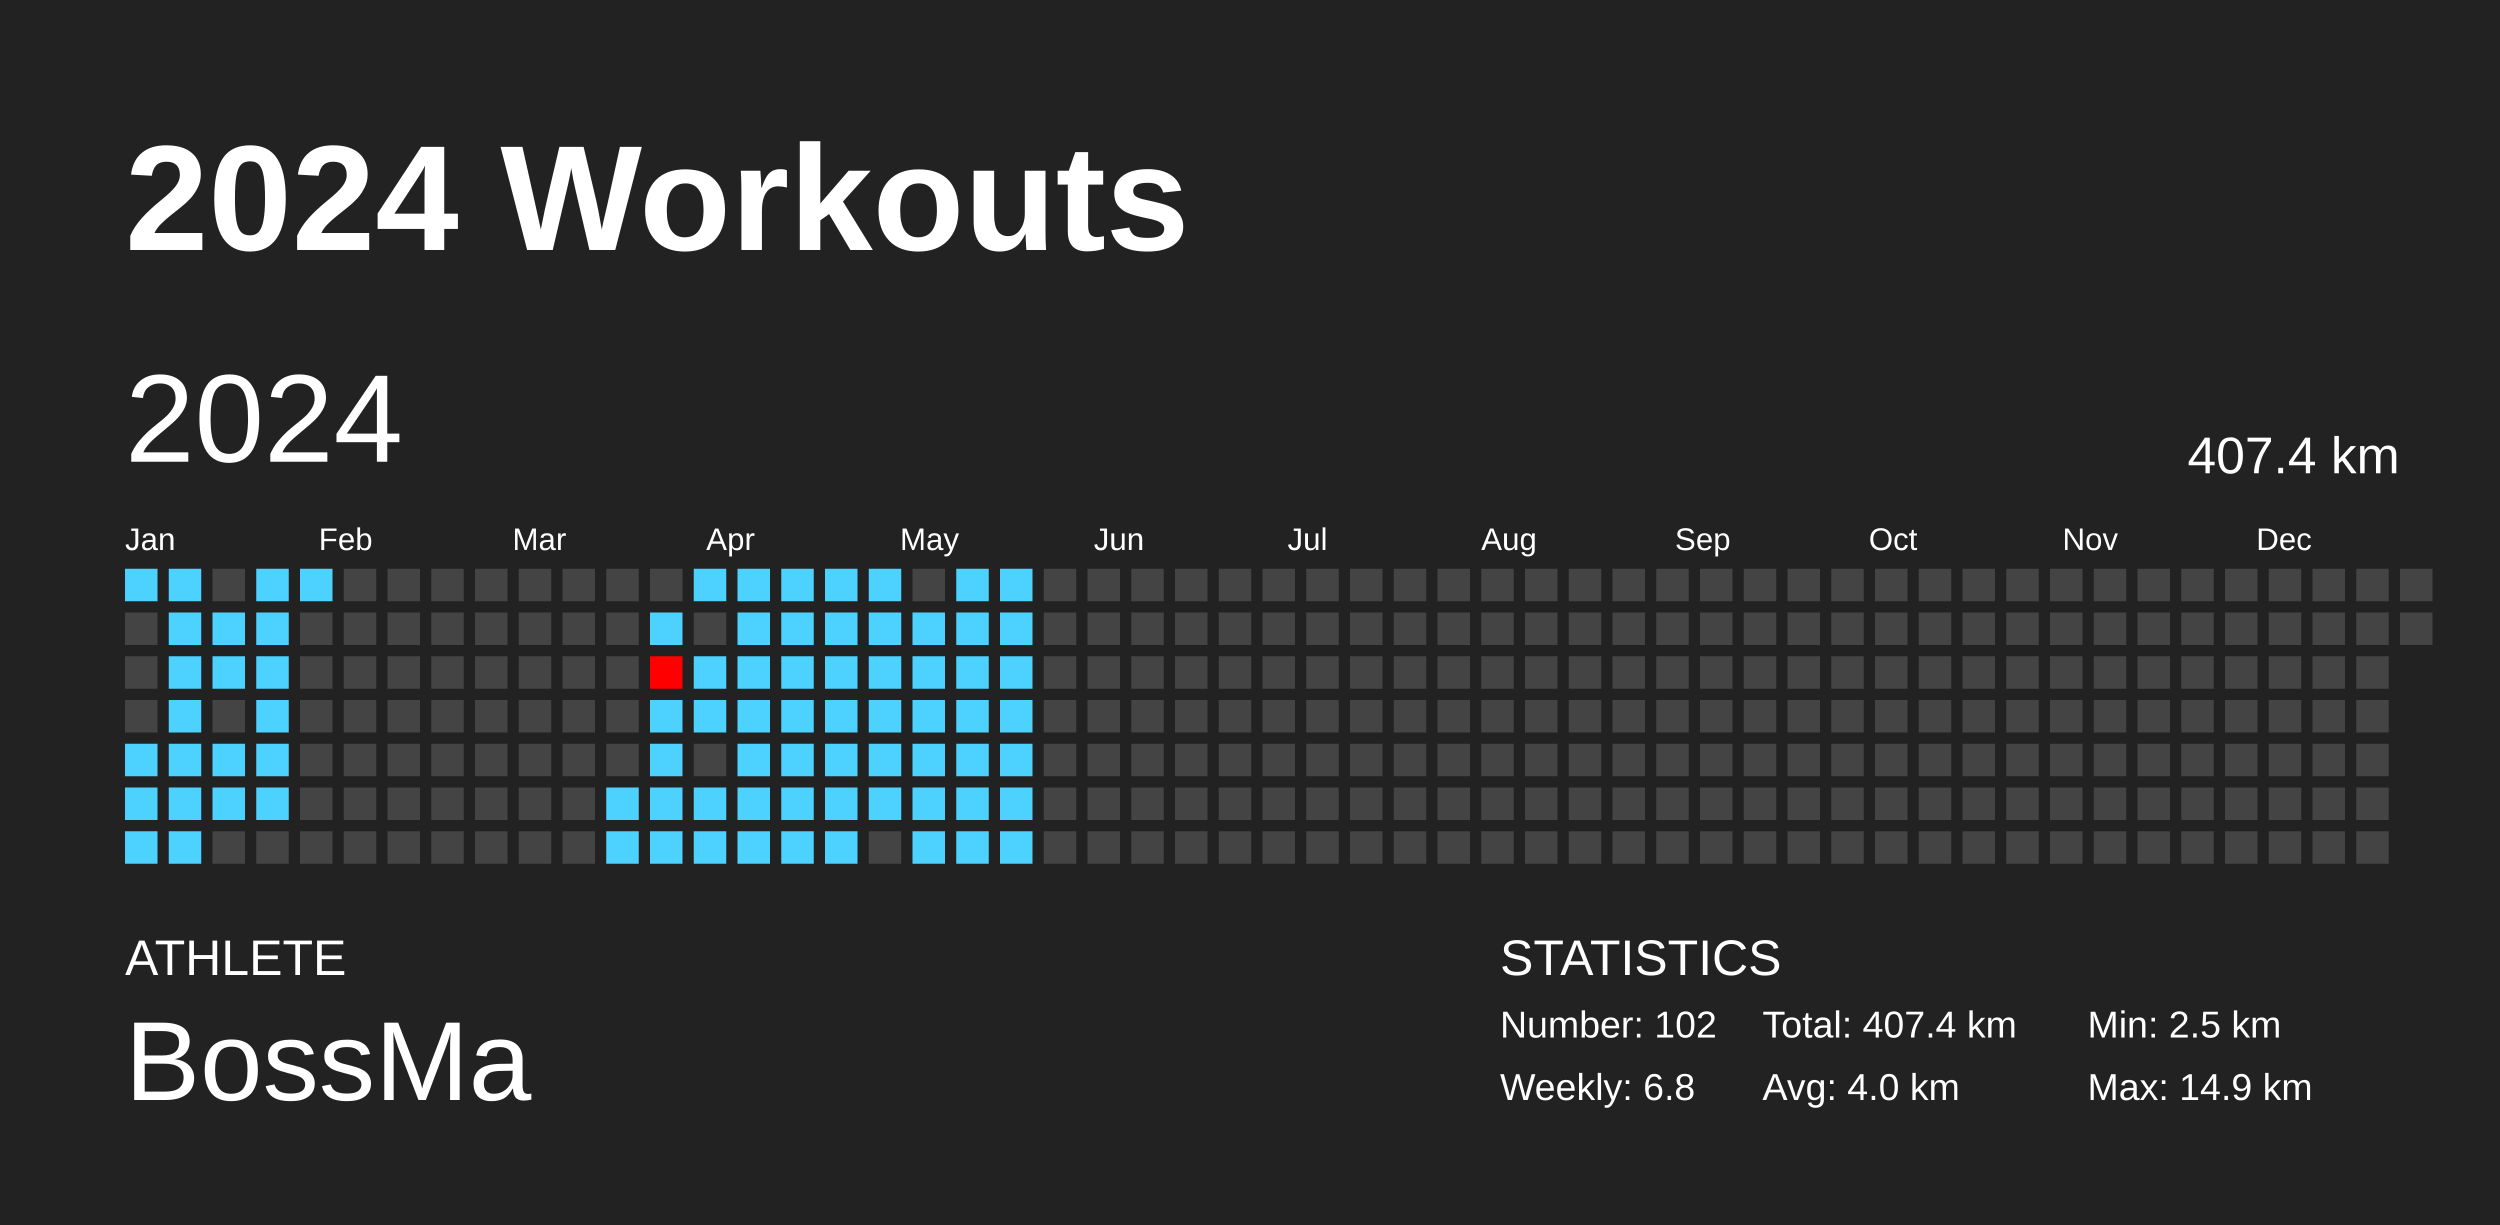
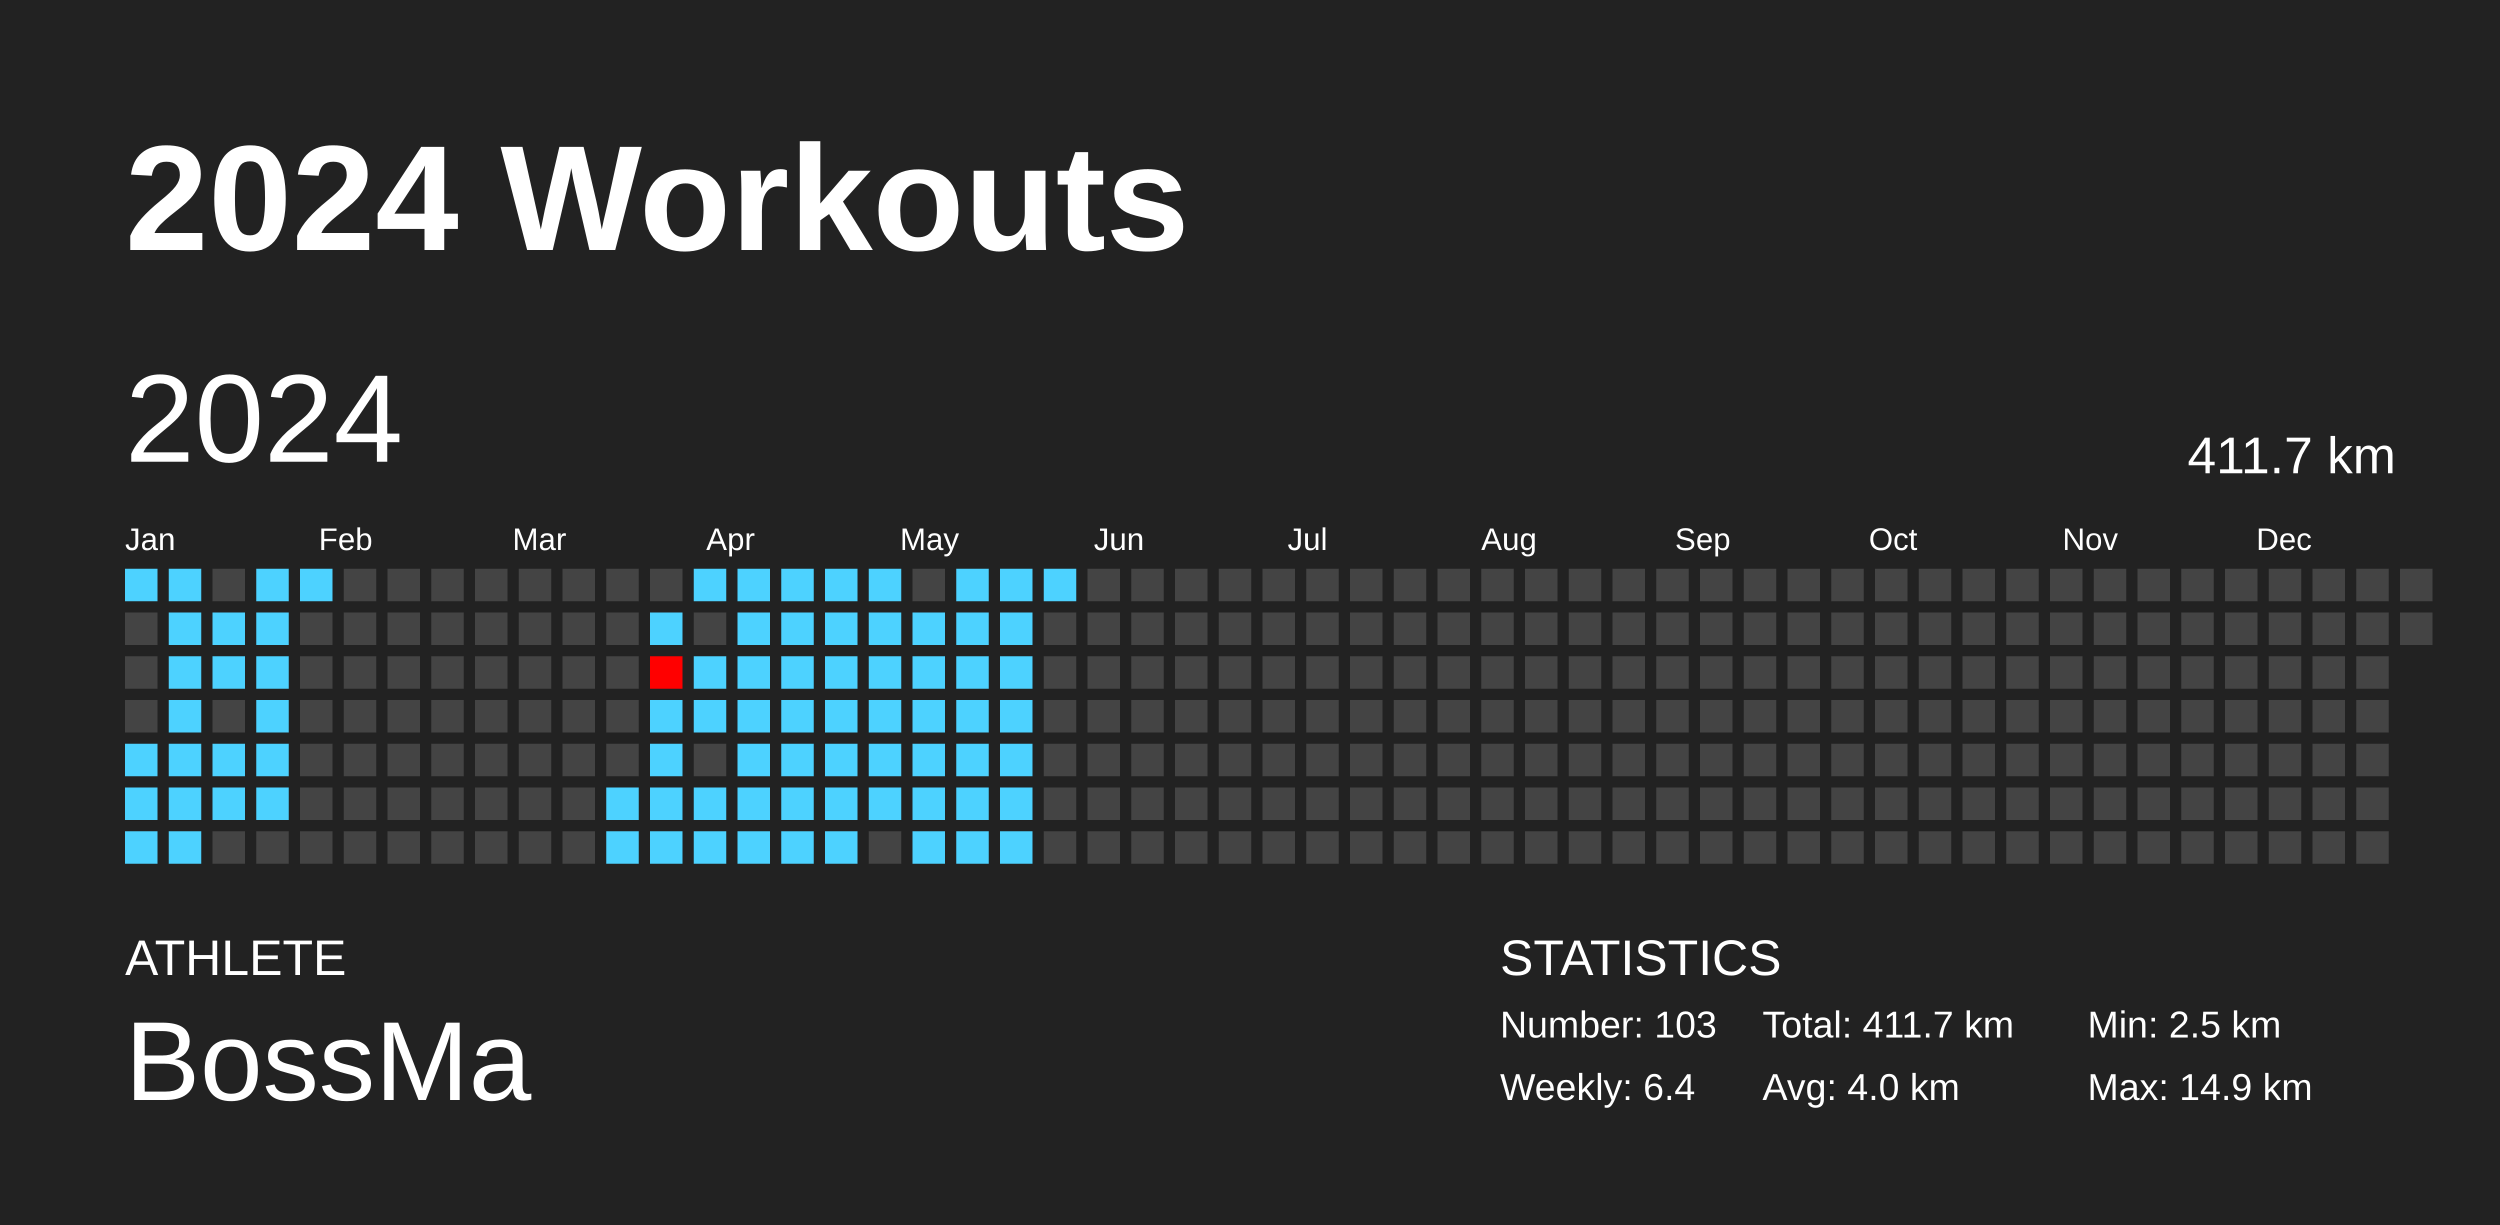
<svg xmlns="http://www.w3.org/2000/svg" baseProfile="full" height="98mm" version="1.1" viewBox="0,0,200,98" width="200mm">
  <defs />
  <rect fill="#222222" height="98" width="200" x="0" y="0" />
  <text fill="#FFFFFF" style="font-size:12px; font-family:Arial; font-weight:bold;" x="10" y="20">2024 Workouts</text>
  <text fill="#FFFFFF" style="font-size:4px; font-family:Arial" x="10" y="78">ATHLETE</text>
  <text fill="#FFFFFF" style="font-size:9px; font-family:Arial" x="10" y="88">BossMa</text>
  <text fill="#FFFFFF" style="font-size:4px; font-family:Arial" x="120" y="78">STATISTICS</text>
-   <text fill="#FFFFFF" style="font-size:3px; font-family:Arial" x="120" y="83">Number: 102</text>
-   <text fill="#FFFFFF" style="font-size:3px; font-family:Arial" x="120" y="88">Weekly: 6.8</text>
-   <text fill="#FFFFFF" style="font-size:3px; font-family:Arial" x="141" y="83">Total: 407.4 km</text>
+   <text fill="#FFFFFF" style="font-size:3px; font-family:Arial" x="120" y="83">Number: 103</text>
+   <text fill="#FFFFFF" style="font-size:3px; font-family:Arial" x="120" y="88">Weekly: 6.4</text>
+   <text fill="#FFFFFF" style="font-size:3px; font-family:Arial" x="141" y="83">Total: 411.7 km</text>
  <text fill="#FFFFFF" style="font-size:3px; font-family:Arial" x="141" y="88">Avg: 4.0 km</text>
  <text fill="#FFFFFF" style="font-size:3px; font-family:Arial" x="167" y="83">Min: 2.5 km</text>
  <text fill="#FFFFFF" style="font-size:3px; font-family:Arial" x="167" y="88">Max: 14.9 km</text>
  <text dominant-baseline="hanging" fill="#FFFFFF" style="font-size:10.0px; font-family:Arial;" x="10" y="30">2024</text>
-   <text dominant-baseline="hanging" fill="#FFFFFF" style="font-size:4.125px; font-family:Arial;" x="175" y="35">407.4 km</text>
+   <text dominant-baseline="hanging" fill="#FFFFFF" style="font-size:4.125px; font-family:Arial;" x="175" y="35">411.7 km</text>
  <text fill="#FFFFFF" style="font-size:2.5px; font-family:Arial" x="10.0" y="44">Jan</text>
  <text fill="#FFFFFF" style="font-size:2.5px; font-family:Arial" x="25.5" y="44">Feb</text>
  <text fill="#FFFFFF" style="font-size:2.5px; font-family:Arial" x="41.0" y="44">Mar</text>
  <text fill="#FFFFFF" style="font-size:2.5px; font-family:Arial" x="56.5" y="44">Apr</text>
  <text fill="#FFFFFF" style="font-size:2.5px; font-family:Arial" x="72.0" y="44">May</text>
  <text fill="#FFFFFF" style="font-size:2.5px; font-family:Arial" x="87.5" y="44">Jun</text>
  <text fill="#FFFFFF" style="font-size:2.5px; font-family:Arial" x="103.0" y="44">Jul</text>
  <text fill="#FFFFFF" style="font-size:2.5px; font-family:Arial" x="118.5" y="44">Aug</text>
  <text fill="#FFFFFF" style="font-size:2.5px; font-family:Arial" x="134.0" y="44">Sep</text>
  <text fill="#FFFFFF" style="font-size:2.5px; font-family:Arial" x="149.5" y="44">Oct</text>
  <text fill="#FFFFFF" style="font-size:2.5px; font-family:Arial" x="165.0" y="44">Nov</text>
  <text fill="#FFFFFF" style="font-size:2.5px; font-family:Arial" x="180.5" y="44">Dec</text>
  <rect fill="#4dd2ff" height="2.6" width="2.6" x="10.0" y="45.5" />
  <rect fill="#444444" height="2.6" width="2.6" x="10.0" y="49.0" />
  <rect fill="#444444" height="2.6" width="2.6" x="10.0" y="52.5" />
  <rect fill="#444444" height="2.6" width="2.6" x="10.0" y="56.0" />
  <rect fill="#4dd2ff" height="2.6" width="2.6" x="10.0" y="59.5" />
  <rect fill="#4dd2ff" height="2.6" width="2.6" x="10.0" y="63.0" />
  <rect fill="#4dd2ff" height="2.6" width="2.6" x="10.0" y="66.5" />
  <rect fill="#4dd2ff" height="2.6" width="2.6" x="13.5" y="45.5" />
  <rect fill="#4dd2ff" height="2.6" width="2.6" x="13.5" y="49.0" />
  <rect fill="#4dd2ff" height="2.6" width="2.6" x="13.5" y="52.5" />
  <rect fill="#4dd2ff" height="2.6" width="2.6" x="13.5" y="56.0" />
  <rect fill="#4dd2ff" height="2.6" width="2.6" x="13.5" y="59.5" />
  <rect fill="#4dd2ff" height="2.6" width="2.6" x="13.5" y="63.0" />
  <rect fill="#4dd2ff" height="2.6" width="2.6" x="13.5" y="66.5" />
  <rect fill="#444444" height="2.6" width="2.6" x="17.0" y="45.5" />
  <rect fill="#4dd2ff" height="2.6" width="2.6" x="17.0" y="49.0" />
  <rect fill="#4dd2ff" height="2.6" width="2.6" x="17.0" y="52.5" />
  <rect fill="#444444" height="2.6" width="2.6" x="17.0" y="56.0" />
  <rect fill="#4dd2ff" height="2.6" width="2.6" x="17.0" y="59.5" />
  <rect fill="#4dd2ff" height="2.6" width="2.6" x="17.0" y="63.0" />
  <rect fill="#444444" height="2.6" width="2.6" x="17.0" y="66.5" />
  <rect fill="#4dd2ff" height="2.6" width="2.6" x="20.5" y="45.5" />
  <rect fill="#4dd2ff" height="2.6" width="2.6" x="20.5" y="49.0" />
  <rect fill="#4dd2ff" height="2.6" width="2.6" x="20.5" y="52.5" />
  <rect fill="#4dd2ff" height="2.6" width="2.6" x="20.5" y="56.0" />
  <rect fill="#4dd2ff" height="2.6" width="2.6" x="20.5" y="59.5" />
  <rect fill="#4dd2ff" height="2.6" width="2.6" x="20.5" y="63.0" />
  <rect fill="#444444" height="2.6" width="2.6" x="20.5" y="66.5" />
  <rect fill="#4dd2ff" height="2.6" width="2.6" x="24.0" y="45.5" />
  <rect fill="#444444" height="2.6" width="2.6" x="24.0" y="49.0" />
  <rect fill="#444444" height="2.6" width="2.6" x="24.0" y="52.5" />
  <rect fill="#444444" height="2.6" width="2.6" x="24.0" y="56.0" />
  <rect fill="#444444" height="2.6" width="2.6" x="24.0" y="59.5" />
  <rect fill="#444444" height="2.6" width="2.6" x="24.0" y="63.0" />
  <rect fill="#444444" height="2.6" width="2.6" x="24.0" y="66.5" />
  <rect fill="#444444" height="2.6" width="2.6" x="27.5" y="45.5" />
  <rect fill="#444444" height="2.6" width="2.6" x="27.5" y="49.0" />
  <rect fill="#444444" height="2.6" width="2.6" x="27.5" y="52.5" />
  <rect fill="#444444" height="2.6" width="2.6" x="27.5" y="56.0" />
  <rect fill="#444444" height="2.6" width="2.6" x="27.5" y="59.5" />
  <rect fill="#444444" height="2.6" width="2.6" x="27.5" y="63.0" />
  <rect fill="#444444" height="2.6" width="2.6" x="27.5" y="66.5" />
  <rect fill="#444444" height="2.6" width="2.6" x="31.0" y="45.5" />
  <rect fill="#444444" height="2.6" width="2.6" x="31.0" y="49.0" />
  <rect fill="#444444" height="2.6" width="2.6" x="31.0" y="52.5" />
  <rect fill="#444444" height="2.6" width="2.6" x="31.0" y="56.0" />
  <rect fill="#444444" height="2.6" width="2.6" x="31.0" y="59.5" />
  <rect fill="#444444" height="2.6" width="2.6" x="31.0" y="63.0" />
  <rect fill="#444444" height="2.6" width="2.6" x="31.0" y="66.5" />
  <rect fill="#444444" height="2.6" width="2.6" x="34.5" y="45.5" />
  <rect fill="#444444" height="2.6" width="2.6" x="34.5" y="49.0" />
  <rect fill="#444444" height="2.6" width="2.6" x="34.5" y="52.5" />
  <rect fill="#444444" height="2.6" width="2.6" x="34.5" y="56.0" />
  <rect fill="#444444" height="2.6" width="2.6" x="34.5" y="59.5" />
  <rect fill="#444444" height="2.6" width="2.6" x="34.5" y="63.0" />
  <rect fill="#444444" height="2.6" width="2.6" x="34.5" y="66.5" />
  <rect fill="#444444" height="2.6" width="2.6" x="38.0" y="45.5" />
  <rect fill="#444444" height="2.6" width="2.6" x="38.0" y="49.0" />
  <rect fill="#444444" height="2.6" width="2.6" x="38.0" y="52.5" />
  <rect fill="#444444" height="2.6" width="2.6" x="38.0" y="56.0" />
  <rect fill="#444444" height="2.6" width="2.6" x="38.0" y="59.5" />
  <rect fill="#444444" height="2.6" width="2.6" x="38.0" y="63.0" />
  <rect fill="#444444" height="2.6" width="2.6" x="38.0" y="66.5" />
  <rect fill="#444444" height="2.6" width="2.6" x="41.5" y="45.5" />
  <rect fill="#444444" height="2.6" width="2.6" x="41.5" y="49.0" />
  <rect fill="#444444" height="2.6" width="2.6" x="41.5" y="52.5" />
  <rect fill="#444444" height="2.6" width="2.6" x="41.5" y="56.0" />
  <rect fill="#444444" height="2.6" width="2.6" x="41.5" y="59.5" />
  <rect fill="#444444" height="2.6" width="2.6" x="41.5" y="63.0" />
  <rect fill="#444444" height="2.6" width="2.6" x="41.5" y="66.5" />
  <rect fill="#444444" height="2.6" width="2.6" x="45.0" y="45.5" />
  <rect fill="#444444" height="2.6" width="2.6" x="45.0" y="49.0" />
  <rect fill="#444444" height="2.6" width="2.6" x="45.0" y="52.5" />
  <rect fill="#444444" height="2.6" width="2.6" x="45.0" y="56.0" />
  <rect fill="#444444" height="2.6" width="2.6" x="45.0" y="59.5" />
  <rect fill="#444444" height="2.6" width="2.6" x="45.0" y="63.0" />
  <rect fill="#444444" height="2.6" width="2.6" x="45.0" y="66.5" />
  <rect fill="#444444" height="2.6" width="2.6" x="48.5" y="45.5" />
  <rect fill="#444444" height="2.6" width="2.6" x="48.5" y="49.0" />
  <rect fill="#444444" height="2.6" width="2.6" x="48.5" y="52.5" />
  <rect fill="#444444" height="2.6" width="2.6" x="48.5" y="56.0" />
  <rect fill="#444444" height="2.6" width="2.6" x="48.5" y="59.5" />
  <rect fill="#4dd2ff" height="2.6" width="2.6" x="48.5" y="63.0" />
  <rect fill="#4dd2ff" height="2.6" width="2.6" x="48.5" y="66.5" />
  <rect fill="#444444" height="2.6" width="2.6" x="52.0" y="45.5" />
  <rect fill="#4dd2ff" height="2.6" width="2.6" x="52.0" y="49.0" />
  <rect fill="#ff0000" height="2.6" width="2.6" x="52.0" y="52.5" />
  <rect fill="#4dd2ff" height="2.6" width="2.6" x="52.0" y="56.0" />
  <rect fill="#4dd2ff" height="2.6" width="2.6" x="52.0" y="59.5" />
  <rect fill="#4dd2ff" height="2.6" width="2.6" x="52.0" y="63.0" />
  <rect fill="#4dd2ff" height="2.6" width="2.6" x="52.0" y="66.5" />
  <rect fill="#4dd2ff" height="2.6" width="2.6" x="55.5" y="45.5" />
  <rect fill="#444444" height="2.6" width="2.6" x="55.5" y="49.0" />
  <rect fill="#4dd2ff" height="2.6" width="2.6" x="55.5" y="52.5" />
  <rect fill="#4dd2ff" height="2.6" width="2.6" x="55.5" y="56.0" />
  <rect fill="#444444" height="2.6" width="2.6" x="55.5" y="59.5" />
  <rect fill="#4dd2ff" height="2.6" width="2.6" x="55.5" y="63.0" />
  <rect fill="#4dd2ff" height="2.6" width="2.6" x="55.5" y="66.5" />
  <rect fill="#4dd2ff" height="2.6" width="2.6" x="59.0" y="45.5" />
  <rect fill="#4dd2ff" height="2.6" width="2.6" x="59.0" y="49.0" />
  <rect fill="#4dd2ff" height="2.6" width="2.6" x="59.0" y="52.5" />
  <rect fill="#4dd2ff" height="2.6" width="2.6" x="59.0" y="56.0" />
  <rect fill="#4dd2ff" height="2.6" width="2.6" x="59.0" y="59.5" />
  <rect fill="#4dd2ff" height="2.6" width="2.6" x="59.0" y="63.0" />
  <rect fill="#4dd2ff" height="2.6" width="2.6" x="59.0" y="66.5" />
  <rect fill="#4dd2ff" height="2.6" width="2.6" x="62.5" y="45.5" />
  <rect fill="#4dd2ff" height="2.6" width="2.6" x="62.5" y="49.0" />
  <rect fill="#4dd2ff" height="2.6" width="2.6" x="62.5" y="52.5" />
  <rect fill="#4dd2ff" height="2.6" width="2.6" x="62.5" y="56.0" />
  <rect fill="#4dd2ff" height="2.6" width="2.6" x="62.5" y="59.5" />
  <rect fill="#4dd2ff" height="2.6" width="2.6" x="62.5" y="63.0" />
  <rect fill="#4dd2ff" height="2.6" width="2.6" x="62.5" y="66.5" />
  <rect fill="#4dd2ff" height="2.6" width="2.6" x="66.0" y="45.5" />
  <rect fill="#4dd2ff" height="2.6" width="2.6" x="66.0" y="49.0" />
  <rect fill="#4dd2ff" height="2.6" width="2.6" x="66.0" y="52.5" />
  <rect fill="#4dd2ff" height="2.6" width="2.6" x="66.0" y="56.0" />
  <rect fill="#4dd2ff" height="2.6" width="2.6" x="66.0" y="59.5" />
  <rect fill="#4dd2ff" height="2.6" width="2.6" x="66.0" y="63.0" />
  <rect fill="#4dd2ff" height="2.6" width="2.6" x="66.0" y="66.5" />
  <rect fill="#4dd2ff" height="2.6" width="2.6" x="69.5" y="45.5" />
  <rect fill="#4dd2ff" height="2.6" width="2.6" x="69.5" y="49.0" />
  <rect fill="#4dd2ff" height="2.6" width="2.6" x="69.5" y="52.5" />
  <rect fill="#4dd2ff" height="2.6" width="2.6" x="69.5" y="56.0" />
  <rect fill="#4dd2ff" height="2.6" width="2.6" x="69.5" y="59.5" />
  <rect fill="#4dd2ff" height="2.6" width="2.6" x="69.5" y="63.0" />
  <rect fill="#444444" height="2.6" width="2.6" x="69.5" y="66.5" />
  <rect fill="#444444" height="2.6" width="2.6" x="73.0" y="45.5" />
  <rect fill="#4dd2ff" height="2.6" width="2.6" x="73.0" y="49.0" />
  <rect fill="#4dd2ff" height="2.6" width="2.6" x="73.0" y="52.5" />
  <rect fill="#4dd2ff" height="2.6" width="2.6" x="73.0" y="56.0" />
  <rect fill="#4dd2ff" height="2.6" width="2.6" x="73.0" y="59.5" />
  <rect fill="#4dd2ff" height="2.6" width="2.6" x="73.0" y="63.0" />
  <rect fill="#4dd2ff" height="2.6" width="2.6" x="73.0" y="66.5" />
  <rect fill="#4dd2ff" height="2.6" width="2.6" x="76.5" y="45.5" />
  <rect fill="#4dd2ff" height="2.6" width="2.6" x="76.5" y="49.0" />
  <rect fill="#4dd2ff" height="2.6" width="2.6" x="76.5" y="52.5" />
  <rect fill="#4dd2ff" height="2.6" width="2.6" x="76.5" y="56.0" />
  <rect fill="#4dd2ff" height="2.6" width="2.6" x="76.5" y="59.5" />
  <rect fill="#4dd2ff" height="2.6" width="2.6" x="76.5" y="63.0" />
  <rect fill="#4dd2ff" height="2.6" width="2.6" x="76.5" y="66.5" />
  <rect fill="#4dd2ff" height="2.6" width="2.6" x="80.0" y="45.5" />
  <rect fill="#4dd2ff" height="2.6" width="2.6" x="80.0" y="49.0" />
  <rect fill="#4dd2ff" height="2.6" width="2.6" x="80.0" y="52.5" />
  <rect fill="#4dd2ff" height="2.6" width="2.6" x="80.0" y="56.0" />
  <rect fill="#4dd2ff" height="2.6" width="2.6" x="80.0" y="59.5" />
  <rect fill="#4dd2ff" height="2.6" width="2.6" x="80.0" y="63.0" />
  <rect fill="#4dd2ff" height="2.6" width="2.6" x="80.0" y="66.5" />
-   <rect fill="#444444" height="2.6" width="2.6" x="83.5" y="45.5" />
+   <rect fill="#4dd2ff" height="2.6" width="2.6" x="83.5" y="45.5" />
  <rect fill="#444444" height="2.6" width="2.6" x="83.5" y="49.0" />
  <rect fill="#444444" height="2.6" width="2.6" x="83.5" y="52.5" />
  <rect fill="#444444" height="2.6" width="2.6" x="83.5" y="56.0" />
  <rect fill="#444444" height="2.6" width="2.6" x="83.5" y="59.5" />
  <rect fill="#444444" height="2.6" width="2.6" x="83.5" y="63.0" />
  <rect fill="#444444" height="2.6" width="2.6" x="83.5" y="66.5" />
  <rect fill="#444444" height="2.6" width="2.6" x="87.0" y="45.5" />
  <rect fill="#444444" height="2.6" width="2.6" x="87.0" y="49.0" />
  <rect fill="#444444" height="2.6" width="2.6" x="87.0" y="52.5" />
  <rect fill="#444444" height="2.6" width="2.6" x="87.0" y="56.0" />
  <rect fill="#444444" height="2.6" width="2.6" x="87.0" y="59.5" />
  <rect fill="#444444" height="2.6" width="2.6" x="87.0" y="63.0" />
  <rect fill="#444444" height="2.6" width="2.6" x="87.0" y="66.5" />
  <rect fill="#444444" height="2.6" width="2.6" x="90.5" y="45.5" />
  <rect fill="#444444" height="2.6" width="2.6" x="90.5" y="49.0" />
  <rect fill="#444444" height="2.6" width="2.6" x="90.5" y="52.5" />
  <rect fill="#444444" height="2.6" width="2.6" x="90.5" y="56.0" />
  <rect fill="#444444" height="2.6" width="2.6" x="90.5" y="59.5" />
  <rect fill="#444444" height="2.6" width="2.6" x="90.5" y="63.0" />
  <rect fill="#444444" height="2.6" width="2.6" x="90.5" y="66.5" />
  <rect fill="#444444" height="2.6" width="2.6" x="94.0" y="45.5" />
  <rect fill="#444444" height="2.6" width="2.6" x="94.0" y="49.0" />
  <rect fill="#444444" height="2.6" width="2.6" x="94.0" y="52.5" />
  <rect fill="#444444" height="2.6" width="2.6" x="94.0" y="56.0" />
  <rect fill="#444444" height="2.6" width="2.6" x="94.0" y="59.5" />
  <rect fill="#444444" height="2.6" width="2.6" x="94.0" y="63.0" />
  <rect fill="#444444" height="2.6" width="2.6" x="94.0" y="66.5" />
  <rect fill="#444444" height="2.6" width="2.6" x="97.5" y="45.5" />
  <rect fill="#444444" height="2.6" width="2.6" x="97.5" y="49.0" />
  <rect fill="#444444" height="2.6" width="2.6" x="97.5" y="52.5" />
  <rect fill="#444444" height="2.6" width="2.6" x="97.5" y="56.0" />
  <rect fill="#444444" height="2.6" width="2.6" x="97.5" y="59.5" />
  <rect fill="#444444" height="2.6" width="2.6" x="97.5" y="63.0" />
  <rect fill="#444444" height="2.6" width="2.6" x="97.5" y="66.5" />
  <rect fill="#444444" height="2.6" width="2.6" x="101.0" y="45.5" />
  <rect fill="#444444" height="2.6" width="2.6" x="101.0" y="49.0" />
  <rect fill="#444444" height="2.6" width="2.6" x="101.0" y="52.5" />
  <rect fill="#444444" height="2.6" width="2.6" x="101.0" y="56.0" />
  <rect fill="#444444" height="2.6" width="2.6" x="101.0" y="59.5" />
  <rect fill="#444444" height="2.6" width="2.6" x="101.0" y="63.0" />
  <rect fill="#444444" height="2.6" width="2.6" x="101.0" y="66.5" />
  <rect fill="#444444" height="2.6" width="2.6" x="104.5" y="45.5" />
  <rect fill="#444444" height="2.6" width="2.6" x="104.5" y="49.0" />
  <rect fill="#444444" height="2.6" width="2.6" x="104.5" y="52.5" />
  <rect fill="#444444" height="2.6" width="2.6" x="104.5" y="56.0" />
  <rect fill="#444444" height="2.6" width="2.6" x="104.5" y="59.5" />
  <rect fill="#444444" height="2.6" width="2.6" x="104.5" y="63.0" />
  <rect fill="#444444" height="2.6" width="2.6" x="104.5" y="66.5" />
  <rect fill="#444444" height="2.6" width="2.6" x="108.0" y="45.5" />
  <rect fill="#444444" height="2.6" width="2.6" x="108.0" y="49.0" />
  <rect fill="#444444" height="2.6" width="2.6" x="108.0" y="52.5" />
  <rect fill="#444444" height="2.6" width="2.6" x="108.0" y="56.0" />
  <rect fill="#444444" height="2.6" width="2.6" x="108.0" y="59.5" />
  <rect fill="#444444" height="2.6" width="2.6" x="108.0" y="63.0" />
  <rect fill="#444444" height="2.6" width="2.6" x="108.0" y="66.5" />
  <rect fill="#444444" height="2.6" width="2.6" x="111.5" y="45.5" />
  <rect fill="#444444" height="2.6" width="2.6" x="111.5" y="49.0" />
  <rect fill="#444444" height="2.6" width="2.6" x="111.5" y="52.5" />
  <rect fill="#444444" height="2.6" width="2.6" x="111.5" y="56.0" />
  <rect fill="#444444" height="2.6" width="2.6" x="111.5" y="59.5" />
  <rect fill="#444444" height="2.6" width="2.6" x="111.5" y="63.0" />
  <rect fill="#444444" height="2.6" width="2.6" x="111.5" y="66.5" />
  <rect fill="#444444" height="2.6" width="2.6" x="115.0" y="45.5" />
  <rect fill="#444444" height="2.6" width="2.6" x="115.0" y="49.0" />
  <rect fill="#444444" height="2.6" width="2.6" x="115.0" y="52.5" />
  <rect fill="#444444" height="2.6" width="2.6" x="115.0" y="56.0" />
  <rect fill="#444444" height="2.6" width="2.6" x="115.0" y="59.5" />
  <rect fill="#444444" height="2.6" width="2.6" x="115.0" y="63.0" />
  <rect fill="#444444" height="2.6" width="2.6" x="115.0" y="66.5" />
  <rect fill="#444444" height="2.6" width="2.6" x="118.5" y="45.5" />
  <rect fill="#444444" height="2.6" width="2.6" x="118.5" y="49.0" />
  <rect fill="#444444" height="2.6" width="2.6" x="118.5" y="52.5" />
  <rect fill="#444444" height="2.6" width="2.6" x="118.5" y="56.0" />
  <rect fill="#444444" height="2.6" width="2.6" x="118.5" y="59.5" />
  <rect fill="#444444" height="2.6" width="2.6" x="118.5" y="63.0" />
  <rect fill="#444444" height="2.6" width="2.6" x="118.5" y="66.5" />
  <rect fill="#444444" height="2.6" width="2.6" x="122.0" y="45.5" />
  <rect fill="#444444" height="2.6" width="2.6" x="122.0" y="49.0" />
  <rect fill="#444444" height="2.6" width="2.6" x="122.0" y="52.5" />
  <rect fill="#444444" height="2.6" width="2.6" x="122.0" y="56.0" />
  <rect fill="#444444" height="2.6" width="2.6" x="122.0" y="59.5" />
  <rect fill="#444444" height="2.6" width="2.6" x="122.0" y="63.0" />
  <rect fill="#444444" height="2.6" width="2.6" x="122.0" y="66.5" />
  <rect fill="#444444" height="2.6" width="2.6" x="125.5" y="45.5" />
  <rect fill="#444444" height="2.6" width="2.6" x="125.5" y="49.0" />
  <rect fill="#444444" height="2.6" width="2.6" x="125.5" y="52.5" />
  <rect fill="#444444" height="2.6" width="2.6" x="125.5" y="56.0" />
  <rect fill="#444444" height="2.6" width="2.6" x="125.5" y="59.5" />
  <rect fill="#444444" height="2.6" width="2.6" x="125.5" y="63.0" />
  <rect fill="#444444" height="2.6" width="2.6" x="125.5" y="66.5" />
  <rect fill="#444444" height="2.6" width="2.6" x="129.0" y="45.5" />
  <rect fill="#444444" height="2.6" width="2.6" x="129.0" y="49.0" />
  <rect fill="#444444" height="2.6" width="2.6" x="129.0" y="52.5" />
  <rect fill="#444444" height="2.6" width="2.6" x="129.0" y="56.0" />
  <rect fill="#444444" height="2.6" width="2.6" x="129.0" y="59.5" />
  <rect fill="#444444" height="2.6" width="2.6" x="129.0" y="63.0" />
  <rect fill="#444444" height="2.6" width="2.6" x="129.0" y="66.5" />
  <rect fill="#444444" height="2.6" width="2.6" x="132.5" y="45.5" />
  <rect fill="#444444" height="2.6" width="2.6" x="132.5" y="49.0" />
  <rect fill="#444444" height="2.6" width="2.6" x="132.5" y="52.5" />
  <rect fill="#444444" height="2.6" width="2.6" x="132.5" y="56.0" />
  <rect fill="#444444" height="2.6" width="2.6" x="132.5" y="59.5" />
  <rect fill="#444444" height="2.6" width="2.6" x="132.5" y="63.0" />
  <rect fill="#444444" height="2.6" width="2.6" x="132.5" y="66.5" />
  <rect fill="#444444" height="2.6" width="2.6" x="136.0" y="45.5" />
  <rect fill="#444444" height="2.6" width="2.6" x="136.0" y="49.0" />
  <rect fill="#444444" height="2.6" width="2.6" x="136.0" y="52.5" />
  <rect fill="#444444" height="2.6" width="2.6" x="136.0" y="56.0" />
  <rect fill="#444444" height="2.6" width="2.6" x="136.0" y="59.5" />
  <rect fill="#444444" height="2.6" width="2.6" x="136.0" y="63.0" />
  <rect fill="#444444" height="2.6" width="2.6" x="136.0" y="66.5" />
  <rect fill="#444444" height="2.6" width="2.6" x="139.5" y="45.5" />
  <rect fill="#444444" height="2.6" width="2.6" x="139.5" y="49.0" />
  <rect fill="#444444" height="2.6" width="2.6" x="139.5" y="52.5" />
  <rect fill="#444444" height="2.6" width="2.6" x="139.5" y="56.0" />
  <rect fill="#444444" height="2.6" width="2.6" x="139.5" y="59.5" />
  <rect fill="#444444" height="2.6" width="2.6" x="139.5" y="63.0" />
  <rect fill="#444444" height="2.6" width="2.6" x="139.5" y="66.5" />
  <rect fill="#444444" height="2.6" width="2.6" x="143.0" y="45.5" />
  <rect fill="#444444" height="2.6" width="2.6" x="143.0" y="49.0" />
  <rect fill="#444444" height="2.6" width="2.6" x="143.0" y="52.5" />
  <rect fill="#444444" height="2.6" width="2.6" x="143.0" y="56.0" />
  <rect fill="#444444" height="2.6" width="2.6" x="143.0" y="59.5" />
  <rect fill="#444444" height="2.6" width="2.6" x="143.0" y="63.0" />
  <rect fill="#444444" height="2.6" width="2.6" x="143.0" y="66.5" />
  <rect fill="#444444" height="2.6" width="2.6" x="146.5" y="45.5" />
  <rect fill="#444444" height="2.6" width="2.6" x="146.5" y="49.0" />
  <rect fill="#444444" height="2.6" width="2.6" x="146.5" y="52.5" />
  <rect fill="#444444" height="2.6" width="2.6" x="146.5" y="56.0" />
  <rect fill="#444444" height="2.6" width="2.6" x="146.5" y="59.5" />
  <rect fill="#444444" height="2.6" width="2.6" x="146.5" y="63.0" />
  <rect fill="#444444" height="2.6" width="2.6" x="146.5" y="66.5" />
  <rect fill="#444444" height="2.6" width="2.6" x="150.0" y="45.5" />
  <rect fill="#444444" height="2.6" width="2.6" x="150.0" y="49.0" />
  <rect fill="#444444" height="2.6" width="2.6" x="150.0" y="52.5" />
  <rect fill="#444444" height="2.6" width="2.6" x="150.0" y="56.0" />
  <rect fill="#444444" height="2.6" width="2.6" x="150.0" y="59.5" />
  <rect fill="#444444" height="2.6" width="2.6" x="150.0" y="63.0" />
  <rect fill="#444444" height="2.6" width="2.6" x="150.0" y="66.5" />
  <rect fill="#444444" height="2.6" width="2.6" x="153.5" y="45.5" />
  <rect fill="#444444" height="2.6" width="2.6" x="153.5" y="49.0" />
  <rect fill="#444444" height="2.6" width="2.6" x="153.5" y="52.5" />
  <rect fill="#444444" height="2.6" width="2.6" x="153.5" y="56.0" />
  <rect fill="#444444" height="2.6" width="2.6" x="153.5" y="59.5" />
  <rect fill="#444444" height="2.6" width="2.6" x="153.5" y="63.0" />
  <rect fill="#444444" height="2.6" width="2.6" x="153.5" y="66.5" />
  <rect fill="#444444" height="2.6" width="2.6" x="157.0" y="45.5" />
  <rect fill="#444444" height="2.6" width="2.6" x="157.0" y="49.0" />
  <rect fill="#444444" height="2.6" width="2.6" x="157.0" y="52.5" />
  <rect fill="#444444" height="2.6" width="2.6" x="157.0" y="56.0" />
  <rect fill="#444444" height="2.6" width="2.6" x="157.0" y="59.5" />
  <rect fill="#444444" height="2.6" width="2.6" x="157.0" y="63.0" />
  <rect fill="#444444" height="2.6" width="2.6" x="157.0" y="66.5" />
  <rect fill="#444444" height="2.6" width="2.6" x="160.5" y="45.5" />
  <rect fill="#444444" height="2.6" width="2.6" x="160.5" y="49.0" />
  <rect fill="#444444" height="2.6" width="2.6" x="160.5" y="52.5" />
  <rect fill="#444444" height="2.6" width="2.6" x="160.5" y="56.0" />
  <rect fill="#444444" height="2.6" width="2.6" x="160.5" y="59.5" />
  <rect fill="#444444" height="2.6" width="2.6" x="160.5" y="63.0" />
  <rect fill="#444444" height="2.6" width="2.6" x="160.5" y="66.5" />
  <rect fill="#444444" height="2.6" width="2.6" x="164.0" y="45.5" />
  <rect fill="#444444" height="2.6" width="2.6" x="164.0" y="49.0" />
  <rect fill="#444444" height="2.6" width="2.6" x="164.0" y="52.5" />
  <rect fill="#444444" height="2.6" width="2.6" x="164.0" y="56.0" />
  <rect fill="#444444" height="2.6" width="2.6" x="164.0" y="59.5" />
  <rect fill="#444444" height="2.6" width="2.6" x="164.0" y="63.0" />
  <rect fill="#444444" height="2.6" width="2.6" x="164.0" y="66.5" />
  <rect fill="#444444" height="2.6" width="2.6" x="167.5" y="45.5" />
  <rect fill="#444444" height="2.6" width="2.6" x="167.5" y="49.0" />
  <rect fill="#444444" height="2.6" width="2.6" x="167.5" y="52.5" />
  <rect fill="#444444" height="2.6" width="2.6" x="167.5" y="56.0" />
  <rect fill="#444444" height="2.6" width="2.6" x="167.5" y="59.5" />
  <rect fill="#444444" height="2.6" width="2.6" x="167.5" y="63.0" />
  <rect fill="#444444" height="2.6" width="2.6" x="167.5" y="66.5" />
  <rect fill="#444444" height="2.6" width="2.6" x="171.0" y="45.5" />
  <rect fill="#444444" height="2.6" width="2.6" x="171.0" y="49.0" />
  <rect fill="#444444" height="2.6" width="2.6" x="171.0" y="52.5" />
  <rect fill="#444444" height="2.6" width="2.6" x="171.0" y="56.0" />
  <rect fill="#444444" height="2.6" width="2.6" x="171.0" y="59.5" />
  <rect fill="#444444" height="2.6" width="2.6" x="171.0" y="63.0" />
  <rect fill="#444444" height="2.6" width="2.6" x="171.0" y="66.5" />
  <rect fill="#444444" height="2.6" width="2.6" x="174.5" y="45.5" />
  <rect fill="#444444" height="2.6" width="2.6" x="174.5" y="49.0" />
  <rect fill="#444444" height="2.6" width="2.6" x="174.5" y="52.5" />
  <rect fill="#444444" height="2.6" width="2.6" x="174.5" y="56.0" />
  <rect fill="#444444" height="2.6" width="2.6" x="174.5" y="59.5" />
  <rect fill="#444444" height="2.6" width="2.6" x="174.5" y="63.0" />
  <rect fill="#444444" height="2.6" width="2.6" x="174.5" y="66.5" />
  <rect fill="#444444" height="2.6" width="2.6" x="178.0" y="45.5" />
  <rect fill="#444444" height="2.6" width="2.6" x="178.0" y="49.0" />
  <rect fill="#444444" height="2.6" width="2.6" x="178.0" y="52.5" />
  <rect fill="#444444" height="2.6" width="2.6" x="178.0" y="56.0" />
  <rect fill="#444444" height="2.6" width="2.6" x="178.0" y="59.5" />
  <rect fill="#444444" height="2.6" width="2.6" x="178.0" y="63.0" />
  <rect fill="#444444" height="2.6" width="2.6" x="178.0" y="66.5" />
  <rect fill="#444444" height="2.6" width="2.6" x="181.5" y="45.5" />
  <rect fill="#444444" height="2.6" width="2.6" x="181.5" y="49.0" />
  <rect fill="#444444" height="2.6" width="2.6" x="181.5" y="52.5" />
  <rect fill="#444444" height="2.6" width="2.6" x="181.5" y="56.0" />
  <rect fill="#444444" height="2.6" width="2.6" x="181.5" y="59.5" />
  <rect fill="#444444" height="2.6" width="2.6" x="181.5" y="63.0" />
  <rect fill="#444444" height="2.6" width="2.6" x="181.5" y="66.5" />
  <rect fill="#444444" height="2.6" width="2.6" x="185.0" y="45.5" />
  <rect fill="#444444" height="2.6" width="2.6" x="185.0" y="49.0" />
  <rect fill="#444444" height="2.6" width="2.6" x="185.0" y="52.5" />
  <rect fill="#444444" height="2.6" width="2.6" x="185.0" y="56.0" />
  <rect fill="#444444" height="2.6" width="2.6" x="185.0" y="59.5" />
  <rect fill="#444444" height="2.6" width="2.6" x="185.0" y="63.0" />
  <rect fill="#444444" height="2.6" width="2.6" x="185.0" y="66.5" />
  <rect fill="#444444" height="2.6" width="2.6" x="188.5" y="45.5" />
  <rect fill="#444444" height="2.6" width="2.6" x="188.5" y="49.0" />
  <rect fill="#444444" height="2.6" width="2.6" x="188.5" y="52.5" />
  <rect fill="#444444" height="2.6" width="2.6" x="188.5" y="56.0" />
  <rect fill="#444444" height="2.6" width="2.6" x="188.5" y="59.5" />
  <rect fill="#444444" height="2.6" width="2.6" x="188.5" y="63.0" />
  <rect fill="#444444" height="2.6" width="2.6" x="188.5" y="66.5" />
  <rect fill="#444444" height="2.6" width="2.6" x="192.0" y="45.5" />
  <rect fill="#444444" height="2.6" width="2.6" x="192.0" y="49.0" />
</svg>
